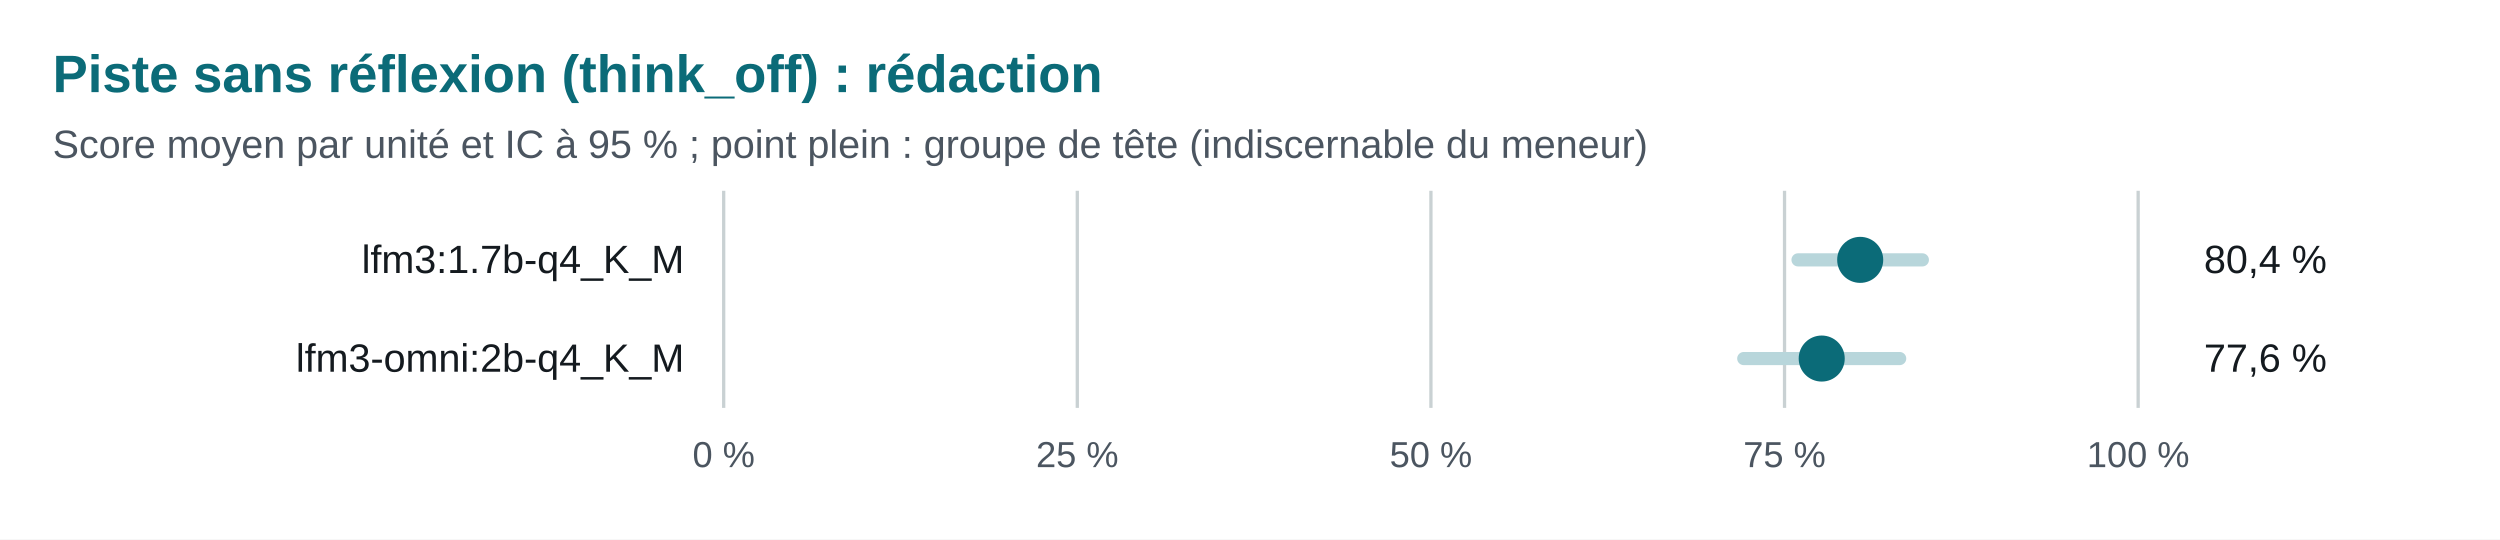
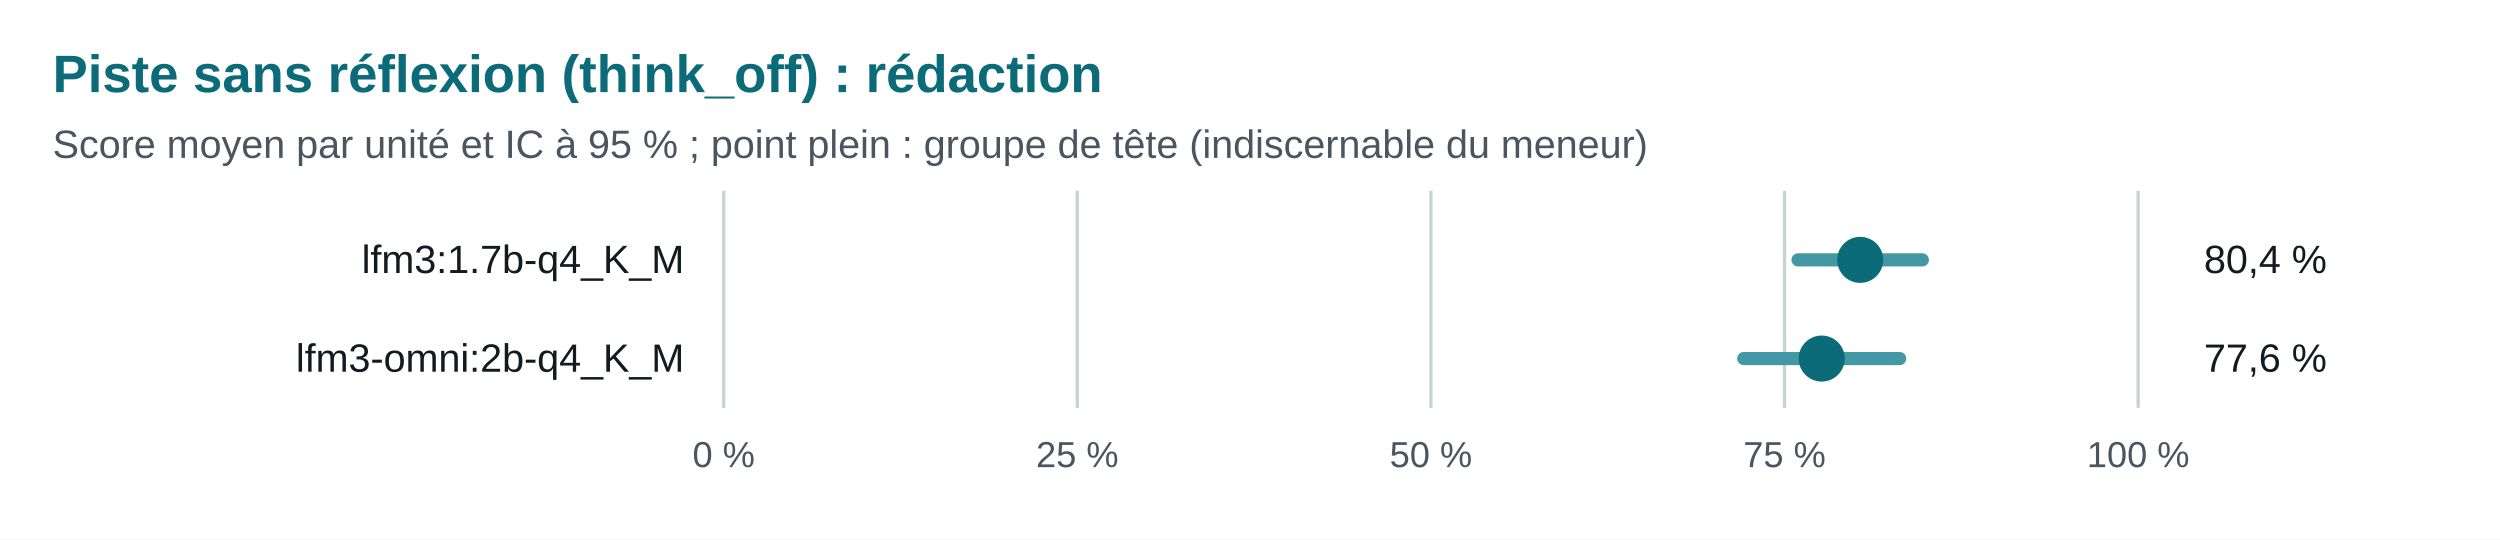
<svg xmlns="http://www.w3.org/2000/svg" width="760" height="164" viewBox="0 0 760 164" role="img" aria-label="Piste sans réflexion (think_off) : rédaction. lfm3:1.7b-q4_K_M : 80,4 % (IC à 95 % de 76,0 % à 84,7 %) ; lfm3-omni:2b-q4_K_M : 77,6 % (IC à 95 % de 72,1 % à 83,1 %).">
  <rect width="760" height="164" fill="#FFFFFF" />
  <text x="16" y="28" font-family="Arial, Helvetica, sans-serif" font-size="16" font-weight="bold" fill="#0B6B78">Piste sans réflexion (think_off) : rédaction</text>
  <text x="16" y="48" font-family="Arial, Helvetica, sans-serif" font-size="12" fill="#4B5560">Score moyen par unité et IC à 95 % ; point plein : groupe de tête (indiscernable du meneur)</text>
  <line x1="220.0" y1="58" x2="220.0" y2="124" stroke="#C9D1D3" stroke-width="1" />
  <text x="220.0" y="142" font-family="Arial, Helvetica, sans-serif" font-size="11" fill="#4B5560" text-anchor="middle">0 %</text>
  <line x1="327.5" y1="58" x2="327.5" y2="124" stroke="#C9D1D3" stroke-width="1" />
  <text x="327.5" y="142" font-family="Arial, Helvetica, sans-serif" font-size="11" fill="#4B5560" text-anchor="middle">25 %</text>
  <line x1="435.0" y1="58" x2="435.0" y2="124" stroke="#C9D1D3" stroke-width="1" />
  <text x="435.0" y="142" font-family="Arial, Helvetica, sans-serif" font-size="11" fill="#4B5560" text-anchor="middle">50 %</text>
  <line x1="542.5" y1="58" x2="542.5" y2="124" stroke="#C9D1D3" stroke-width="1" />
  <text x="542.5" y="142" font-family="Arial, Helvetica, sans-serif" font-size="11" fill="#4B5560" text-anchor="middle">75 %</text>
  <line x1="650.0" y1="58" x2="650.0" y2="124" stroke="#C9D1D3" stroke-width="1" />
  <text x="650.0" y="142" font-family="Arial, Helvetica, sans-serif" font-size="11" fill="#4B5560" text-anchor="middle">100 %</text>
  <text x="208" y="83.0" font-family="Arial, Helvetica, sans-serif" font-size="12" fill="#141A1F" text-anchor="end">lfm3:1.7b-q4_K_M</text>
-   <line x1="546.6" y1="79.0" x2="584.4" y2="79.0" stroke="#B8D6DB" stroke-width="4" stroke-linecap="round" />
+   <line x1="546.6" y1="79.0" x2="584.4" y2="79.0" stroke="#4398A5" stroke-width="4" stroke-linecap="round" />
  <circle cx="565.5" cy="79.0" r="6" fill="#0B6B78" stroke="#0B6B78" stroke-width="2" />
  <text x="670" y="83.0" font-family="Arial, Helvetica, sans-serif" font-size="12" fill="#141A1F">80,4 %</text>
  <text x="208" y="113.0" font-family="Arial, Helvetica, sans-serif" font-size="12" fill="#141A1F" text-anchor="end">lfm3-omni:2b-q4_K_M</text>
-   <line x1="530.1" y1="109.0" x2="577.5" y2="109.0" stroke="#B8D6DB" stroke-width="4" stroke-linecap="round" />
+   <line x1="530.1" y1="109.0" x2="577.5" y2="109.0" stroke="#4398A5" stroke-width="4" stroke-linecap="round" />
  <circle cx="553.8" cy="109.0" r="6" fill="#0B6B78" stroke="#0B6B78" stroke-width="2" />
  <text x="670" y="113.0" font-family="Arial, Helvetica, sans-serif" font-size="12" fill="#141A1F">77,6 %</text>
</svg>
